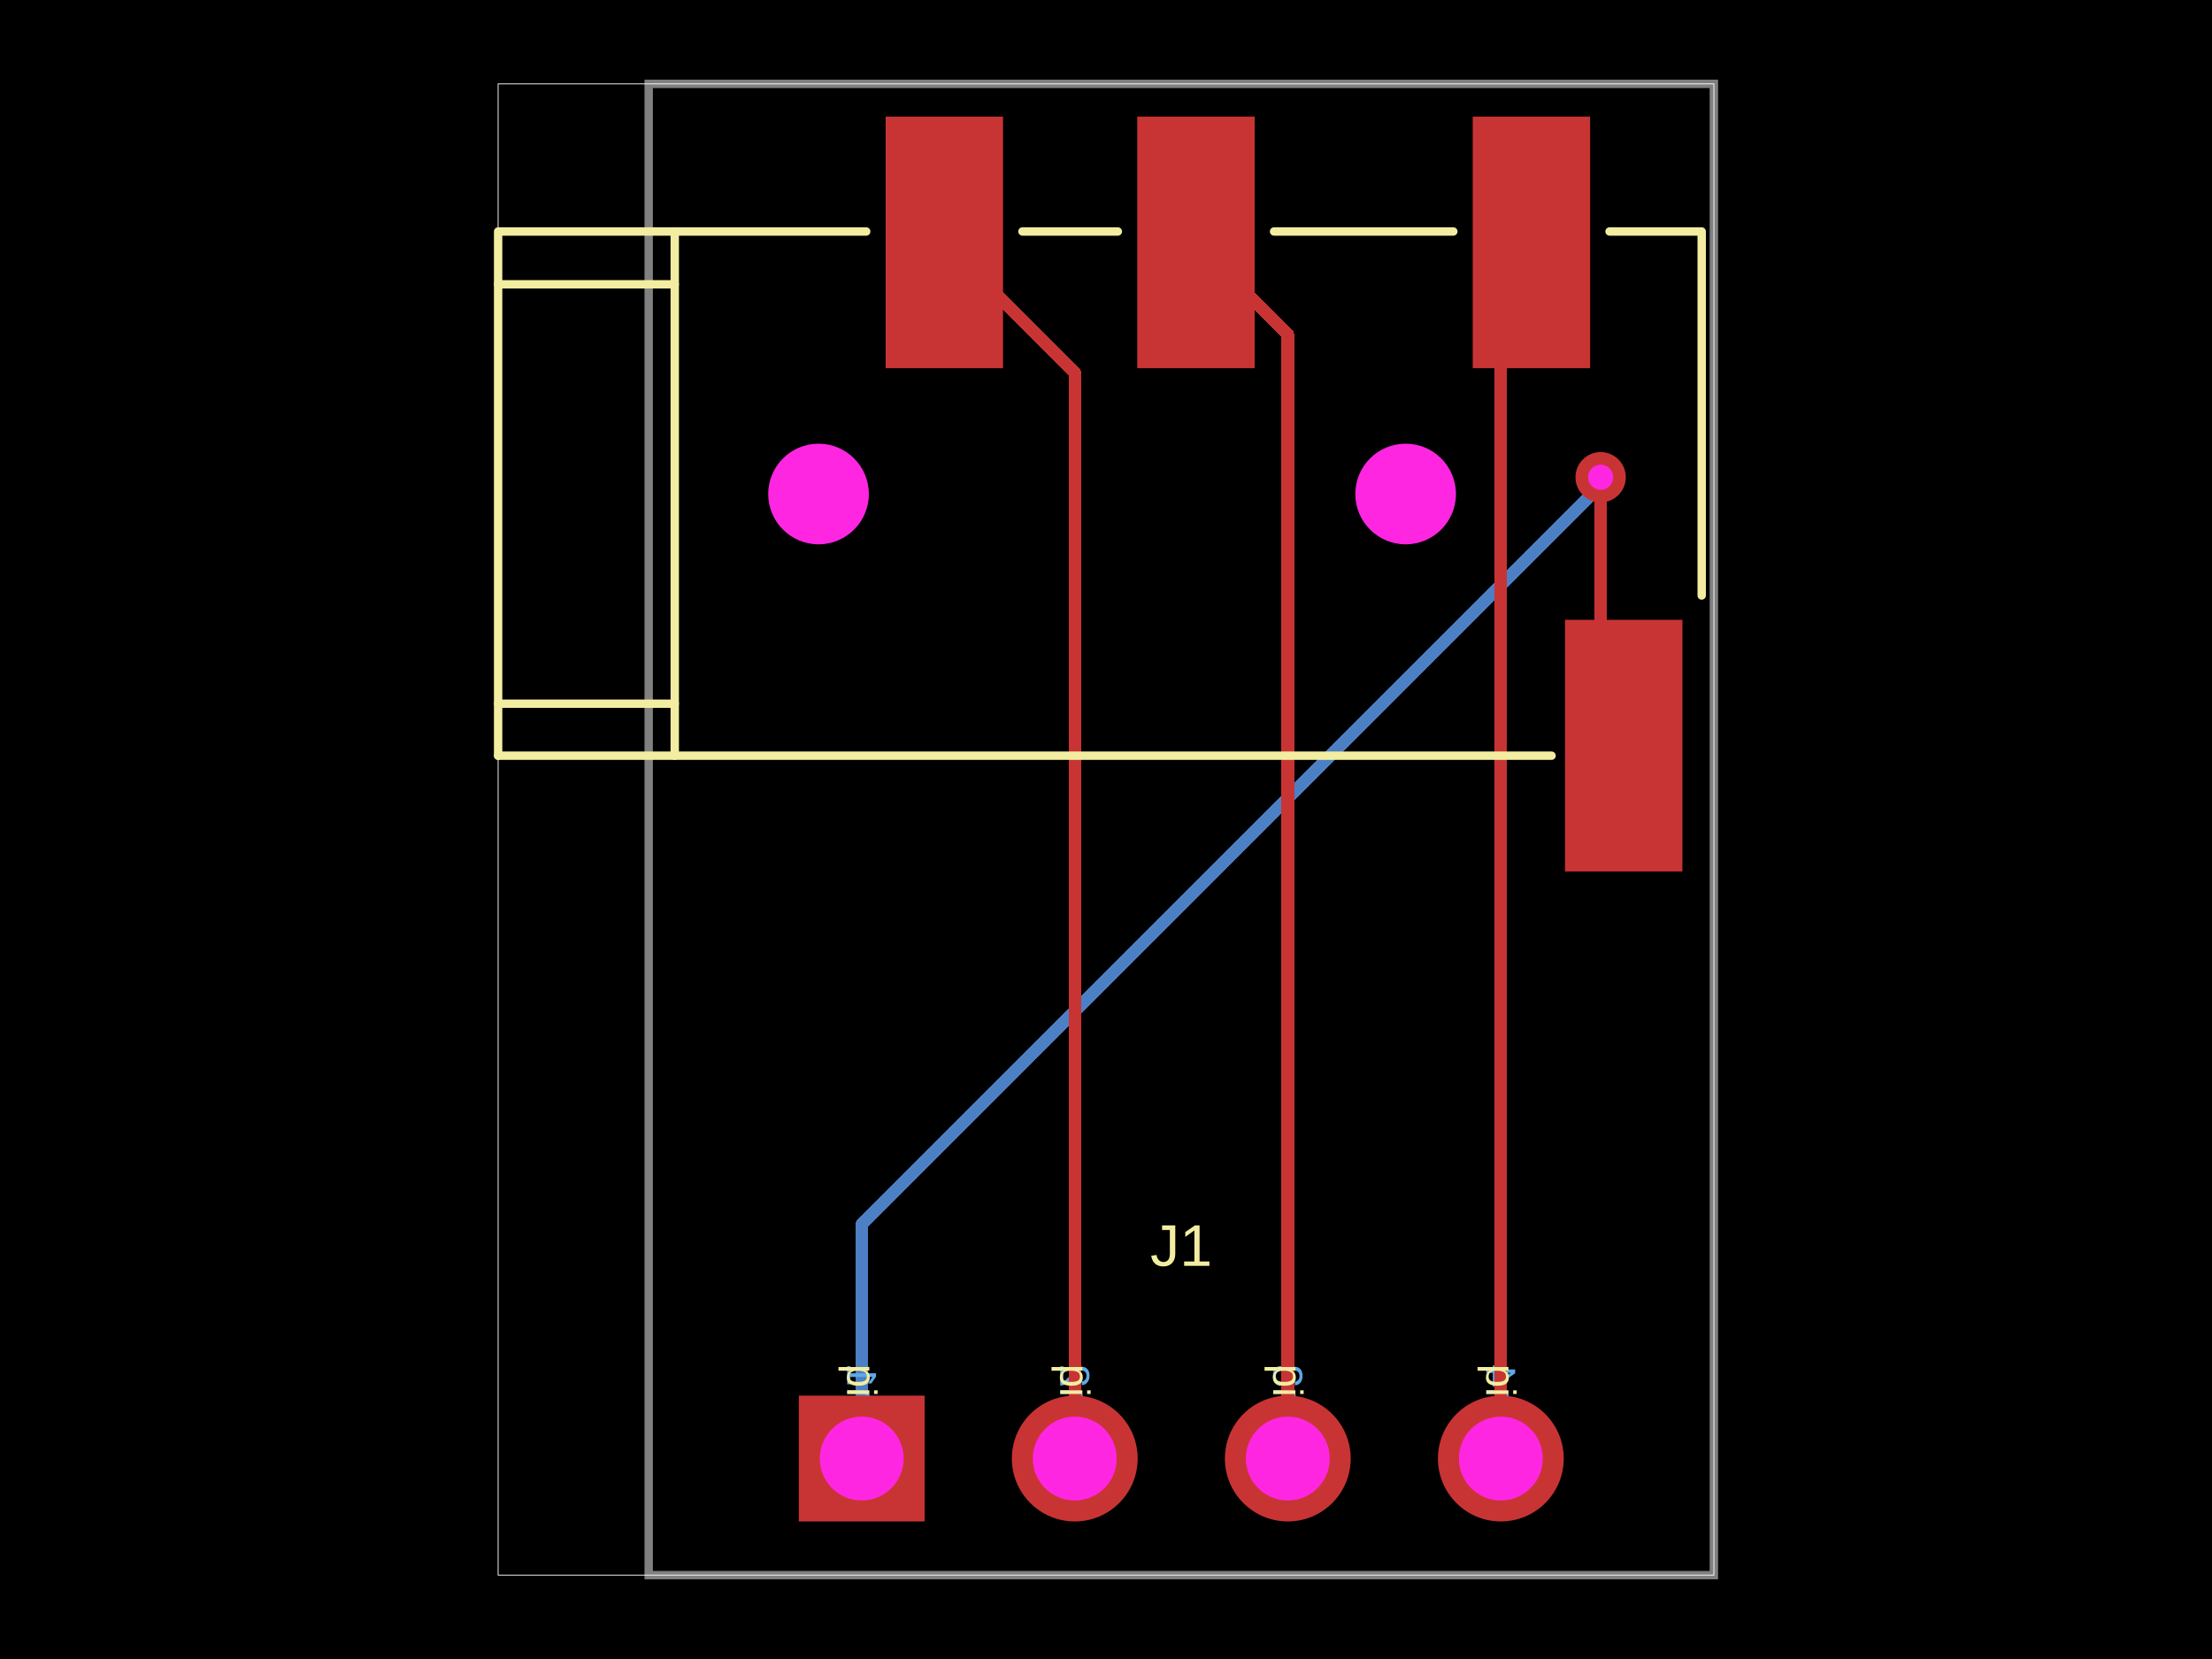
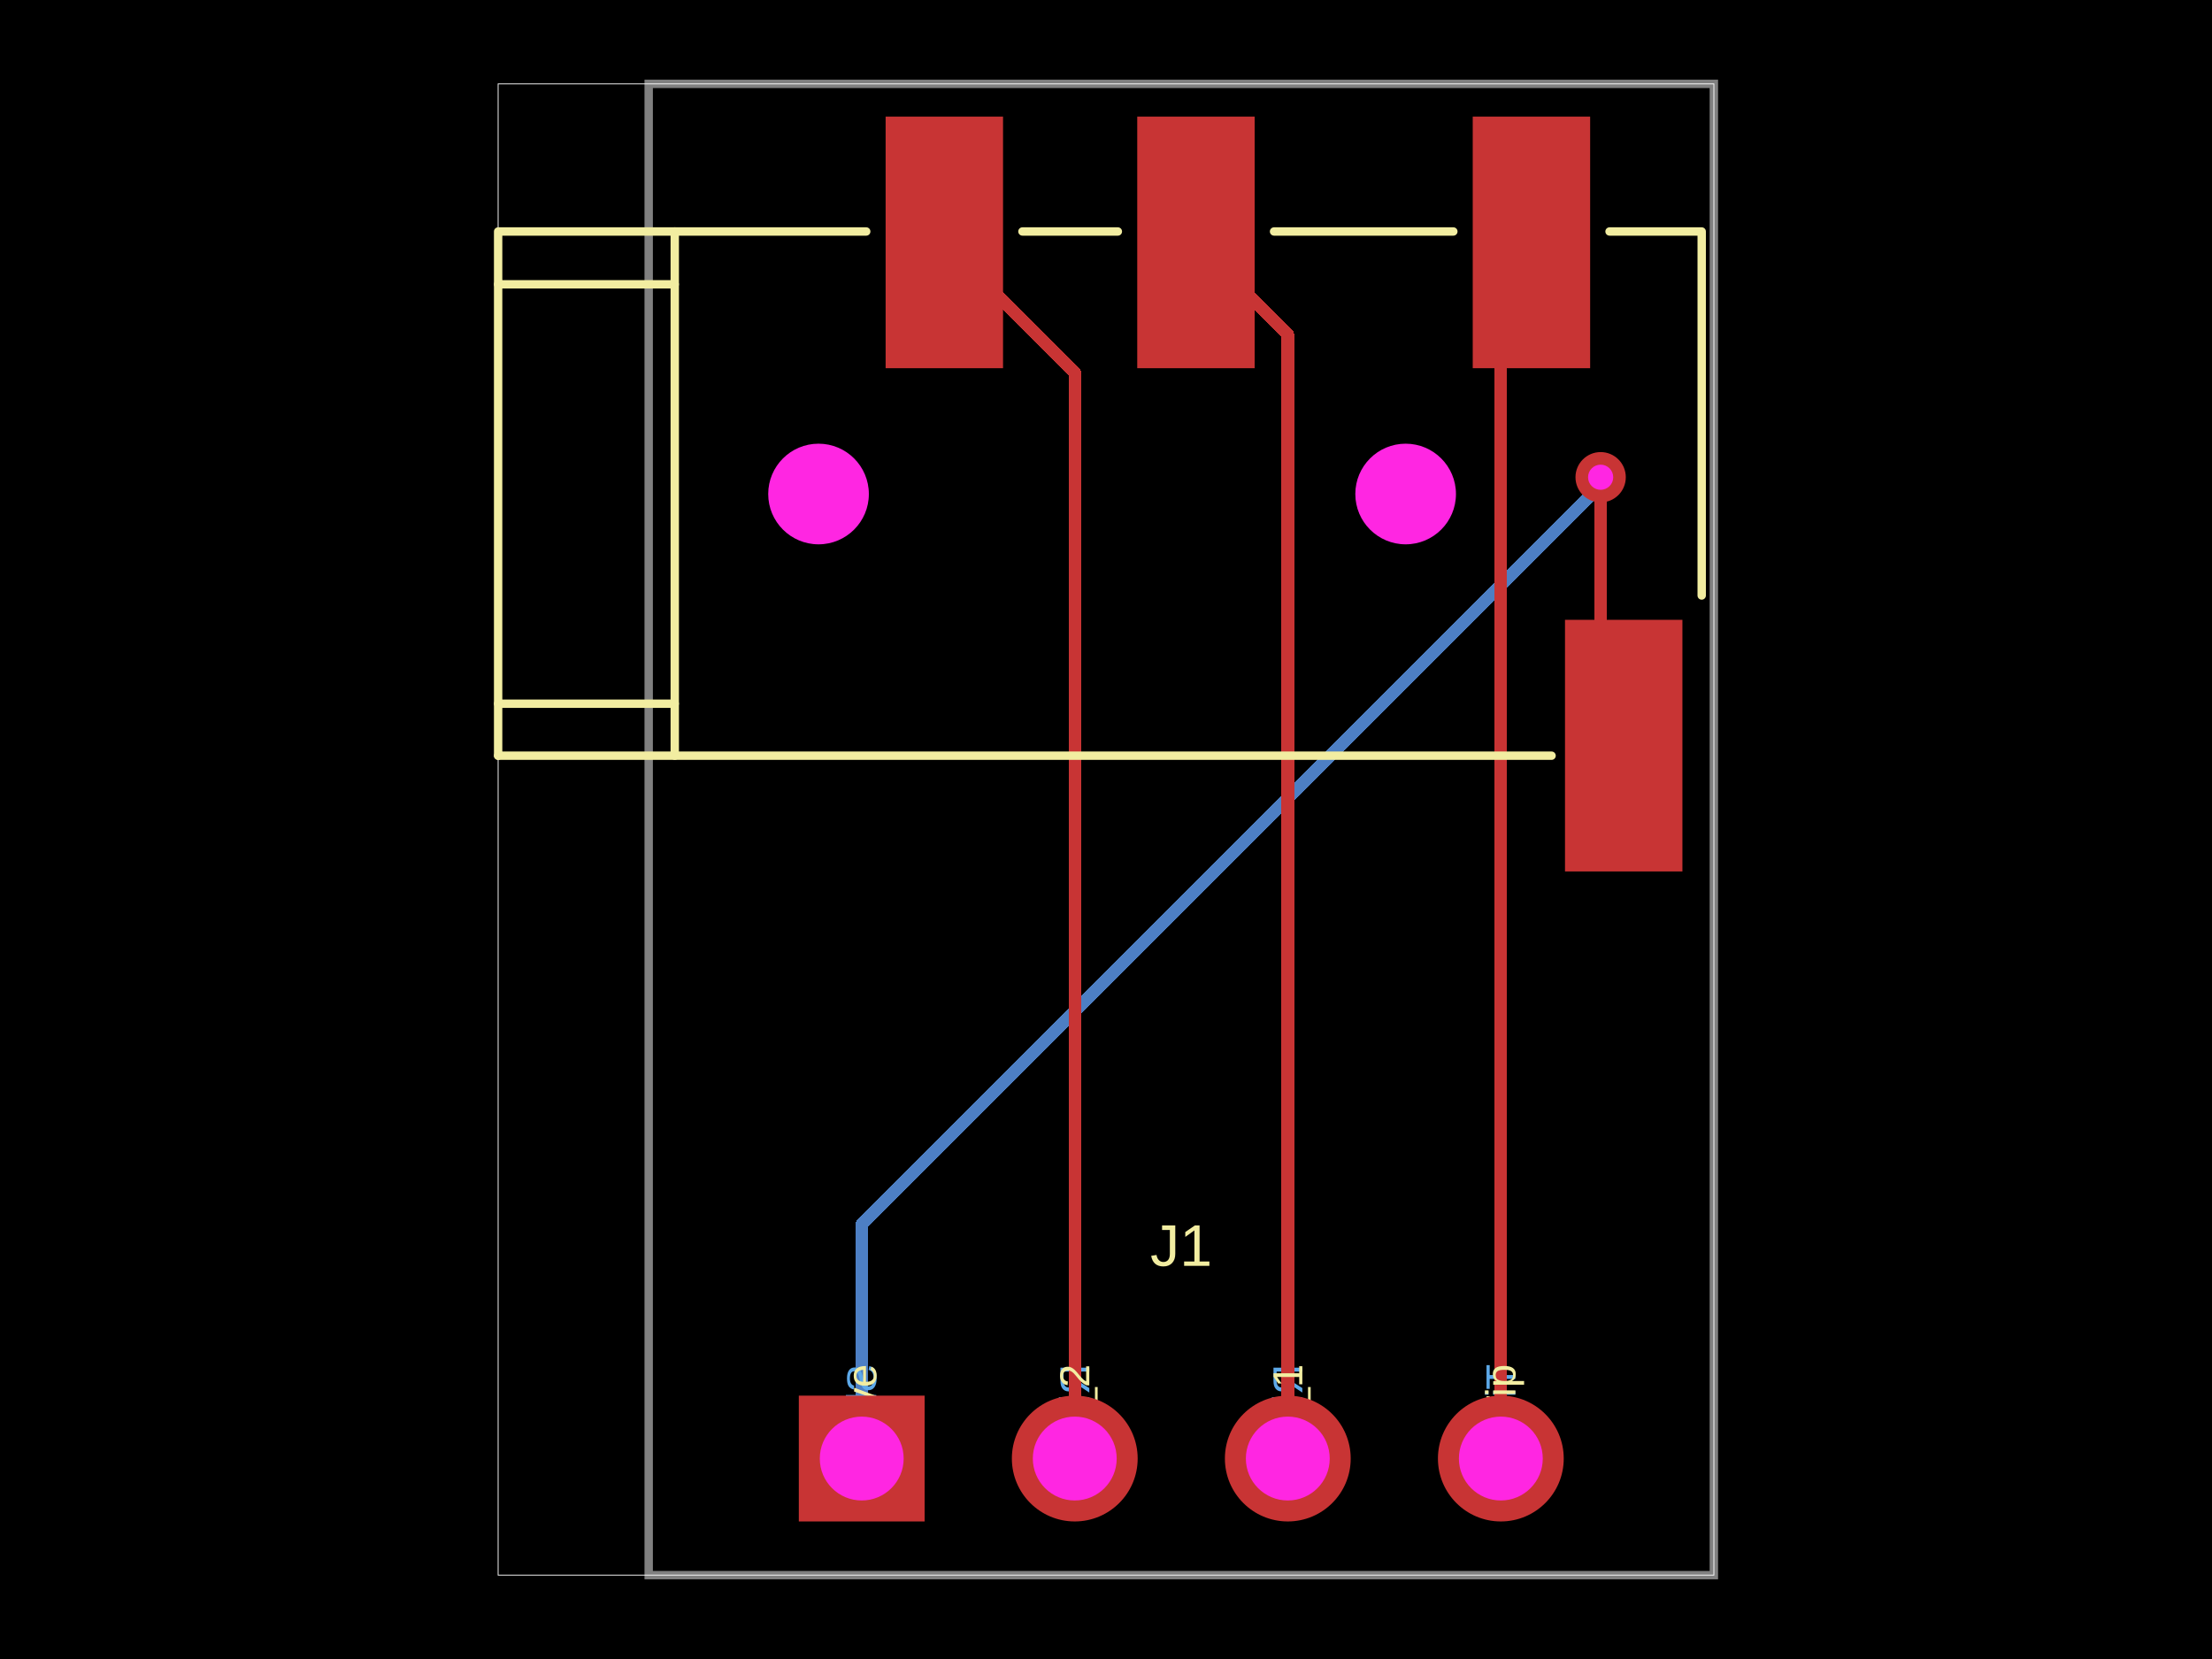
<svg xmlns="http://www.w3.org/2000/svg" width="800" height="600" data-software-used-string="@tscircuit/core@0.0.1015">
  <style />
  <rect class="boundary" x="0" y="0" fill="#000" width="800" height="600" data-type="pcb_background" data-pcb-layer="global" />
  <rect class="pcb-boundary" fill="none" stroke="#fff" stroke-width="0.3" x="180.156" y="30.334" width="439.689" height="539.333" data-type="pcb_boundary" data-pcb-layer="global" />
  <path class="pcb-board" d="M 234.607 569.666 L 619.844 569.666 L 619.844 30.334 L 234.607 30.334 Z" fill="none" stroke="rgba(255, 255, 255, 0.5)" stroke-width="3.033" data-type="pcb_board" data-pcb-layer="board" />
  <path class="pcb-trace" stroke="rgb(77, 127, 196)" fill="none" d="M 311.654 527.503 L 311.654 442.854" stroke-width="4.55" stroke-linecap="round" stroke-linejoin="round" shape-rendering="crispEdges" data-type="pcb_trace" data-pcb-layer="bottom" />
  <path class="pcb-trace" stroke="rgb(77, 127, 196)" fill="none" d="M 311.654 442.854 L 578.894 175.614" stroke-width="4.55" stroke-linecap="round" stroke-linejoin="round" shape-rendering="crispEdges" data-type="pcb_trace" data-pcb-layer="bottom" />
  <path class="pcb-trace" stroke="rgb(77, 127, 196)" fill="none" d="M 578.894 175.614 L 578.894 172.599" stroke-width="4.55" stroke-linecap="round" stroke-linejoin="round" shape-rendering="crispEdges" data-type="pcb_trace" data-pcb-layer="bottom" />
  <path class="pcb-trace" stroke="rgb(77, 127, 196)" fill="none" d="M 578.894 172.599 L 578.894 172.599" stroke-width="4.55" stroke-linecap="round" stroke-linejoin="round" shape-rendering="crispEdges" data-type="pcb_trace" data-pcb-layer="bottom" />
-   <text x="0" y="0" dx="0" dy="0" fill="#5da9e9" font-family="Arial, sans-serif" font-size="15.167" text-anchor="end" dominant-baseline="central" transform="matrix(1.8369701987210297e-16,-1,-1,-1.8369701987210297e-16,311.6543,493.3771)" class="pcb-silkscreen-text pcb-silkscreen-bottom" data-pcb-silkscreen-text-id="pcb_component_1" stroke="none" data-type="pcb_silkscreen_text" data-pcb-layer="bottom">pin1</text>
-   <text x="0" y="0" dx="0" dy="0" fill="#5da9e9" font-family="Arial, sans-serif" font-size="15.167" text-anchor="end" dominant-baseline="central" transform="matrix(1.8369701987210297e-16,-1,-1,-1.8369701987210297e-16,388.7018,493.3771)" class="pcb-silkscreen-text pcb-silkscreen-bottom" data-pcb-silkscreen-text-id="pcb_component_1" stroke="none" data-type="pcb_silkscreen_text" data-pcb-layer="bottom">pin2</text>
-   <text x="0" y="0" dx="0" dy="0" fill="#5da9e9" font-family="Arial, sans-serif" font-size="15.167" text-anchor="end" dominant-baseline="central" transform="matrix(1.8369701987210297e-16,-1,-1,-1.8369701987210297e-16,465.7493,493.3771)" class="pcb-silkscreen-text pcb-silkscreen-bottom" data-pcb-silkscreen-text-id="pcb_component_1" stroke="none" data-type="pcb_silkscreen_text" data-pcb-layer="bottom">pin3</text>
-   <text x="0" y="0" dx="0" dy="0" fill="#5da9e9" font-family="Arial, sans-serif" font-size="15.167" text-anchor="end" dominant-baseline="central" transform="matrix(1.8369701987210297e-16,-1,-1,-1.8369701987210297e-16,542.7969,493.3771)" class="pcb-silkscreen-text pcb-silkscreen-bottom" data-pcb-silkscreen-text-id="pcb_component_1" stroke="none" data-type="pcb_silkscreen_text" data-pcb-layer="bottom">pin4</text>
+   <text x="0" y="0" dx="0" dy="0" fill="#5da9e9" font-family="Arial, sans-serif" font-size="15.167" text-anchor="start" dominant-baseline="central" transform="matrix(-6.123233995736766e-17,1,1,6.123233995736766e-17,311.6543,493.3771)" class="pcb-silkscreen-text pcb-silkscreen-bottom" data-pcb-silkscreen-text-id="pcb_component_1" stroke="none" data-type="pcb_silkscreen_text" data-pcb-layer="bottom">Sleeve</text>
+   <text x="0" y="0" dx="0" dy="0" fill="#5da9e9" font-family="Arial, sans-serif" font-size="15.167" text-anchor="start" dominant-baseline="central" transform="matrix(-6.123233995736766e-17,1,1,6.123233995736766e-17,388.7018,493.3771)" class="pcb-silkscreen-text pcb-silkscreen-bottom" data-pcb-silkscreen-text-id="pcb_component_1" stroke="none" data-type="pcb_silkscreen_text" data-pcb-layer="bottom">Ring_2</text>
+   <text x="0" y="0" dx="0" dy="0" fill="#5da9e9" font-family="Arial, sans-serif" font-size="15.167" text-anchor="start" dominant-baseline="central" transform="matrix(-6.123233995736766e-17,1,1,6.123233995736766e-17,465.7493,493.3771)" class="pcb-silkscreen-text pcb-silkscreen-bottom" data-pcb-silkscreen-text-id="pcb_component_1" stroke="none" data-type="pcb_silkscreen_text" data-pcb-layer="bottom">Ring_1</text>
+   <text x="0" y="0" dx="0" dy="0" fill="#5da9e9" font-family="Arial, sans-serif" font-size="15.167" text-anchor="start" dominant-baseline="central" transform="matrix(-6.123233995736766e-17,1,1,6.123233995736766e-17,542.7969,493.3771)" class="pcb-silkscreen-text pcb-silkscreen-bottom" data-pcb-silkscreen-text-id="pcb_component_1" stroke="none" data-type="pcb_silkscreen_text" data-pcb-layer="bottom">Tip</text>
  <rect class="pcb-pad" fill="rgb(200, 52, 52)" x="566.001" y="224.166" width="42.467" height="91.001" data-type="pcb_smtpad" data-pcb-layer="top" />
  <rect class="pcb-pad" fill="rgb(200, 52, 52)" x="532.632" y="42.164" width="42.467" height="91.001" data-type="pcb_smtpad" data-pcb-layer="top" />
  <rect class="pcb-pad" fill="rgb(200, 52, 52)" x="411.297" y="42.164" width="42.467" height="91.001" data-type="pcb_smtpad" data-pcb-layer="top" />
  <rect class="pcb-pad" fill="rgb(200, 52, 52)" x="320.297" y="42.164" width="42.467" height="91.001" data-type="pcb_smtpad" data-pcb-layer="top" />
  <path class="pcb-trace" stroke="rgb(200, 52, 52)" fill="none" d="M 542.797 527.503 L 542.797 98.733" stroke-width="4.55" stroke-linecap="round" stroke-linejoin="round" shape-rendering="crispEdges" data-type="pcb_trace" data-pcb-layer="top" />
  <path class="pcb-trace" stroke="rgb(200, 52, 52)" fill="none" d="M 542.797 98.733 L 553.865 87.664" stroke-width="4.55" stroke-linecap="round" stroke-linejoin="round" shape-rendering="crispEdges" data-type="pcb_trace" data-pcb-layer="top" />
  <path class="pcb-trace" stroke="rgb(200, 52, 52)" fill="none" d="M 465.749 527.503 L 465.749 120.883" stroke-width="4.55" stroke-linecap="round" stroke-linejoin="round" shape-rendering="crispEdges" data-type="pcb_trace" data-pcb-layer="top" />
  <path class="pcb-trace" stroke="rgb(200, 52, 52)" fill="none" d="M 465.749 120.883 L 432.531 87.664" stroke-width="4.55" stroke-linecap="round" stroke-linejoin="round" shape-rendering="crispEdges" data-type="pcb_trace" data-pcb-layer="top" />
  <path class="pcb-trace" stroke="rgb(200, 52, 52)" fill="none" d="M 388.702 527.503 L 388.702 134.836" stroke-width="4.55" stroke-linecap="round" stroke-linejoin="round" shape-rendering="crispEdges" data-type="pcb_trace" data-pcb-layer="top" />
  <path class="pcb-trace" stroke="rgb(200, 52, 52)" fill="none" d="M 388.702 134.836 L 341.53 87.664" stroke-width="4.55" stroke-linecap="round" stroke-linejoin="round" shape-rendering="crispEdges" data-type="pcb_trace" data-pcb-layer="top" />
  <path class="pcb-trace" stroke="rgb(200, 52, 52)" fill="none" d="M 578.894 172.599 L 578.894 172.599" stroke-width="4.55" stroke-linecap="round" stroke-linejoin="round" shape-rendering="crispEdges" data-type="pcb_trace" data-pcb-layer="top" />
  <path class="pcb-trace" stroke="rgb(200, 52, 52)" fill="none" d="M 578.894 172.599 L 578.894 261.325" stroke-width="4.55" stroke-linecap="round" stroke-linejoin="round" shape-rendering="crispEdges" data-type="pcb_trace" data-pcb-layer="top" />
  <path class="pcb-trace" stroke="rgb(200, 52, 52)" fill="none" d="M 578.894 261.325 L 587.235 269.666" stroke-width="4.55" stroke-linecap="round" stroke-linejoin="round" shape-rendering="crispEdges" data-type="pcb_trace" data-pcb-layer="top" />
  <path class="pcb-silkscreen pcb-silkscreen-top" d="M 244.03 102.832 L 180.156 102.832" fill="none" stroke="#f2eda1" stroke-width="3.033" stroke-linecap="round" stroke-linejoin="round" data-pcb-component-id="pcb_component_0" data-pcb-silkscreen-path-id="pcb_silkscreen_path_0" data-type="pcb_silkscreen_path" data-pcb-layer="top" />
  <path class="pcb-silkscreen pcb-silkscreen-top" d="M 180.156 254.499 L 244.03 254.499" fill="none" stroke="#f2eda1" stroke-width="3.033" stroke-linecap="round" stroke-linejoin="round" data-pcb-component-id="pcb_component_0" data-pcb-silkscreen-path-id="pcb_silkscreen_path_1" data-type="pcb_silkscreen_path" data-pcb-layer="top" />
  <path class="pcb-silkscreen pcb-silkscreen-top" d="M 244.03 83.721 L 244.03 273.306" fill="none" stroke="#f2eda1" stroke-width="3.033" stroke-linecap="round" stroke-linejoin="round" data-pcb-component-id="pcb_component_0" data-pcb-silkscreen-path-id="pcb_silkscreen_path_2" data-type="pcb_silkscreen_path" data-pcb-layer="top" />
  <path class="pcb-silkscreen pcb-silkscreen-top" d="M 180.156 273.306 L 561.146 273.306" fill="none" stroke="#f2eda1" stroke-width="3.033" stroke-linecap="round" stroke-linejoin="round" data-pcb-component-id="pcb_component_0" data-pcb-silkscreen-path-id="pcb_silkscreen_path_3" data-type="pcb_silkscreen_path" data-pcb-layer="top" />
  <path class="pcb-silkscreen pcb-silkscreen-top" d="M 582.111 83.721 L 615.443 83.721 L 615.443 215.369" fill="none" stroke="#f2eda1" stroke-width="3.033" stroke-linecap="round" stroke-linejoin="round" data-pcb-component-id="pcb_component_0" data-pcb-silkscreen-path-id="pcb_silkscreen_path_4" data-type="pcb_silkscreen_path" data-pcb-layer="top" />
  <path class="pcb-silkscreen pcb-silkscreen-top" d="M 460.777 83.721 L 525.621 83.721" fill="none" stroke="#f2eda1" stroke-width="3.033" stroke-linecap="round" stroke-linejoin="round" data-pcb-component-id="pcb_component_0" data-pcb-silkscreen-path-id="pcb_silkscreen_path_5" data-type="pcb_silkscreen_path" data-pcb-layer="top" />
  <path class="pcb-silkscreen pcb-silkscreen-top" d="M 369.775 83.721 L 404.287 83.721" fill="none" stroke="#f2eda1" stroke-width="3.033" stroke-linecap="round" stroke-linejoin="round" data-pcb-component-id="pcb_component_0" data-pcb-silkscreen-path-id="pcb_silkscreen_path_6" data-type="pcb_silkscreen_path" data-pcb-layer="top" />
  <path class="pcb-silkscreen pcb-silkscreen-top" d="M 180.156 273.306 L 180.156 83.721 L 313.285 83.721" fill="none" stroke="#f2eda1" stroke-width="3.033" stroke-linecap="round" stroke-linejoin="round" data-pcb-component-id="pcb_component_0" data-pcb-silkscreen-path-id="pcb_silkscreen_path_7" data-type="pcb_silkscreen_path" data-pcb-layer="top" />
-   <text x="0" y="0" dx="0" dy="0" fill="#f2eda1" font-family="Arial, sans-serif" font-size="15.167" text-anchor="start" dominant-baseline="central" transform="matrix(-1.8369701987210297e-16,1,-1,-1.8369701987210297e-16,311.6543,493.3771)" class="pcb-silkscreen-text pcb-silkscreen-top" data-pcb-silkscreen-text-id="pcb_component_1" stroke="none" data-type="pcb_silkscreen_text" data-pcb-layer="top">pin1</text>
-   <text x="0" y="0" dx="0" dy="0" fill="#f2eda1" font-family="Arial, sans-serif" font-size="15.167" text-anchor="start" dominant-baseline="central" transform="matrix(-1.8369701987210297e-16,1,-1,-1.8369701987210297e-16,388.7018,493.3771)" class="pcb-silkscreen-text pcb-silkscreen-top" data-pcb-silkscreen-text-id="pcb_component_1" stroke="none" data-type="pcb_silkscreen_text" data-pcb-layer="top">pin2</text>
-   <text x="0" y="0" dx="0" dy="0" fill="#f2eda1" font-family="Arial, sans-serif" font-size="15.167" text-anchor="start" dominant-baseline="central" transform="matrix(-1.8369701987210297e-16,1,-1,-1.8369701987210297e-16,465.7493,493.3771)" class="pcb-silkscreen-text pcb-silkscreen-top" data-pcb-silkscreen-text-id="pcb_component_1" stroke="none" data-type="pcb_silkscreen_text" data-pcb-layer="top">pin3</text>
-   <text x="0" y="0" dx="0" dy="0" fill="#f2eda1" font-family="Arial, sans-serif" font-size="15.167" text-anchor="start" dominant-baseline="central" transform="matrix(-1.8369701987210297e-16,1,-1,-1.8369701987210297e-16,542.7969,493.3771)" class="pcb-silkscreen-text pcb-silkscreen-top" data-pcb-silkscreen-text-id="pcb_component_1" stroke="none" data-type="pcb_silkscreen_text" data-pcb-layer="top">pin4</text>
+   <text x="0" y="0" dx="0" dy="0" fill="#f2eda1" font-family="Arial, sans-serif" font-size="15.167" text-anchor="end" dominant-baseline="central" transform="matrix(6.123233995736766e-17,-1,1,6.123233995736766e-17,311.6543,493.3771)" class="pcb-silkscreen-text pcb-silkscreen-top" data-pcb-silkscreen-text-id="pcb_component_1" stroke="none" data-type="pcb_silkscreen_text" data-pcb-layer="top">Sleeve</text>
+   <text x="0" y="0" dx="0" dy="0" fill="#f2eda1" font-family="Arial, sans-serif" font-size="15.167" text-anchor="end" dominant-baseline="central" transform="matrix(6.123233995736766e-17,-1,1,6.123233995736766e-17,388.7018,493.3771)" class="pcb-silkscreen-text pcb-silkscreen-top" data-pcb-silkscreen-text-id="pcb_component_1" stroke="none" data-type="pcb_silkscreen_text" data-pcb-layer="top">Ring_2</text>
+   <text x="0" y="0" dx="0" dy="0" fill="#f2eda1" font-family="Arial, sans-serif" font-size="15.167" text-anchor="end" dominant-baseline="central" transform="matrix(6.123233995736766e-17,-1,1,6.123233995736766e-17,465.7493,493.3771)" class="pcb-silkscreen-text pcb-silkscreen-top" data-pcb-silkscreen-text-id="pcb_component_1" stroke="none" data-type="pcb_silkscreen_text" data-pcb-layer="top">Ring_1</text>
+   <text x="0" y="0" dx="0" dy="0" fill="#f2eda1" font-family="Arial, sans-serif" font-size="15.167" text-anchor="end" dominant-baseline="central" transform="matrix(6.123233995736766e-17,-1,1,6.123233995736766e-17,542.7969,493.3771)" class="pcb-silkscreen-text pcb-silkscreen-top" data-pcb-silkscreen-text-id="pcb_component_1" stroke="none" data-type="pcb_silkscreen_text" data-pcb-layer="top">Tip</text>
  <text x="0" y="0" dx="0" dy="0" fill="#f2eda1" font-family="Arial, sans-serif" font-size="21.234" text-anchor="middle" dominant-baseline="central" transform="matrix(1,0,0,1,427.2256,450.455)" class="pcb-silkscreen-text pcb-silkscreen-top" data-pcb-silkscreen-text-id="pcb_component_1" stroke="none" data-type="pcb_silkscreen_text" data-pcb-layer="top">J1</text>
  <g data-type="pcb_plated_hole" data-pcb-layer="through">
    <rect class="pcb-hole-outer-pad" fill="rgb(200, 52, 52)" x="288.904" y="504.752" width="45.501" height="45.501" data-type="pcb_plated_hole" data-pcb-layer="top" />
    <circle class="pcb-hole-inner" fill="#FF26E2" cx="311.654" cy="527.503" r="15.167" data-type="pcb_plated_hole_drill" data-pcb-layer="drill" />
  </g>
  <g data-type="pcb_plated_hole" data-pcb-layer="through">
    <circle class="pcb-hole-outer" fill="rgb(200, 52, 52)" cx="388.702" cy="527.503" r="22.75" data-type="pcb_plated_hole" data-pcb-layer="top" />
    <circle class="pcb-hole-inner" fill="#FF26E2" cx="388.702" cy="527.503" r="15.167" data-type="pcb_plated_hole_drill" data-pcb-layer="drill" />
  </g>
  <g data-type="pcb_plated_hole" data-pcb-layer="through">
    <circle class="pcb-hole-outer" fill="rgb(200, 52, 52)" cx="465.749" cy="527.503" r="22.75" data-type="pcb_plated_hole" data-pcb-layer="top" />
    <circle class="pcb-hole-inner" fill="#FF26E2" cx="465.749" cy="527.503" r="15.167" data-type="pcb_plated_hole_drill" data-pcb-layer="drill" />
  </g>
  <g data-type="pcb_plated_hole" data-pcb-layer="through">
    <circle class="pcb-hole-outer" fill="rgb(200, 52, 52)" cx="542.797" cy="527.503" r="22.75" data-type="pcb_plated_hole" data-pcb-layer="top" />
    <circle class="pcb-hole-inner" fill="#FF26E2" cx="542.797" cy="527.503" r="15.167" data-type="pcb_plated_hole_drill" data-pcb-layer="drill" />
  </g>
  <g data-type="pcb_via" data-pcb-layer="through">
    <circle class="pcb-hole-outer" fill="rgb(200, 52, 52)" cx="578.894" cy="172.599" r="9.1" data-type="pcb_via" data-pcb-layer="top" />
    <circle class="pcb-hole-inner" fill="#FF26E2" cx="578.894" cy="172.599" r="4.55" data-type="pcb_via" data-pcb-layer="drill" />
  </g>
  <circle class="pcb-hole" cx="508.369" cy="178.665" r="18.2" fill="#FF26E2" data-type="pcb_hole" data-pcb-layer="drill" />
  <circle class="pcb-hole" cx="296.034" cy="178.665" r="18.2" fill="#FF26E2" data-type="pcb_hole" data-pcb-layer="drill" />
</svg>
